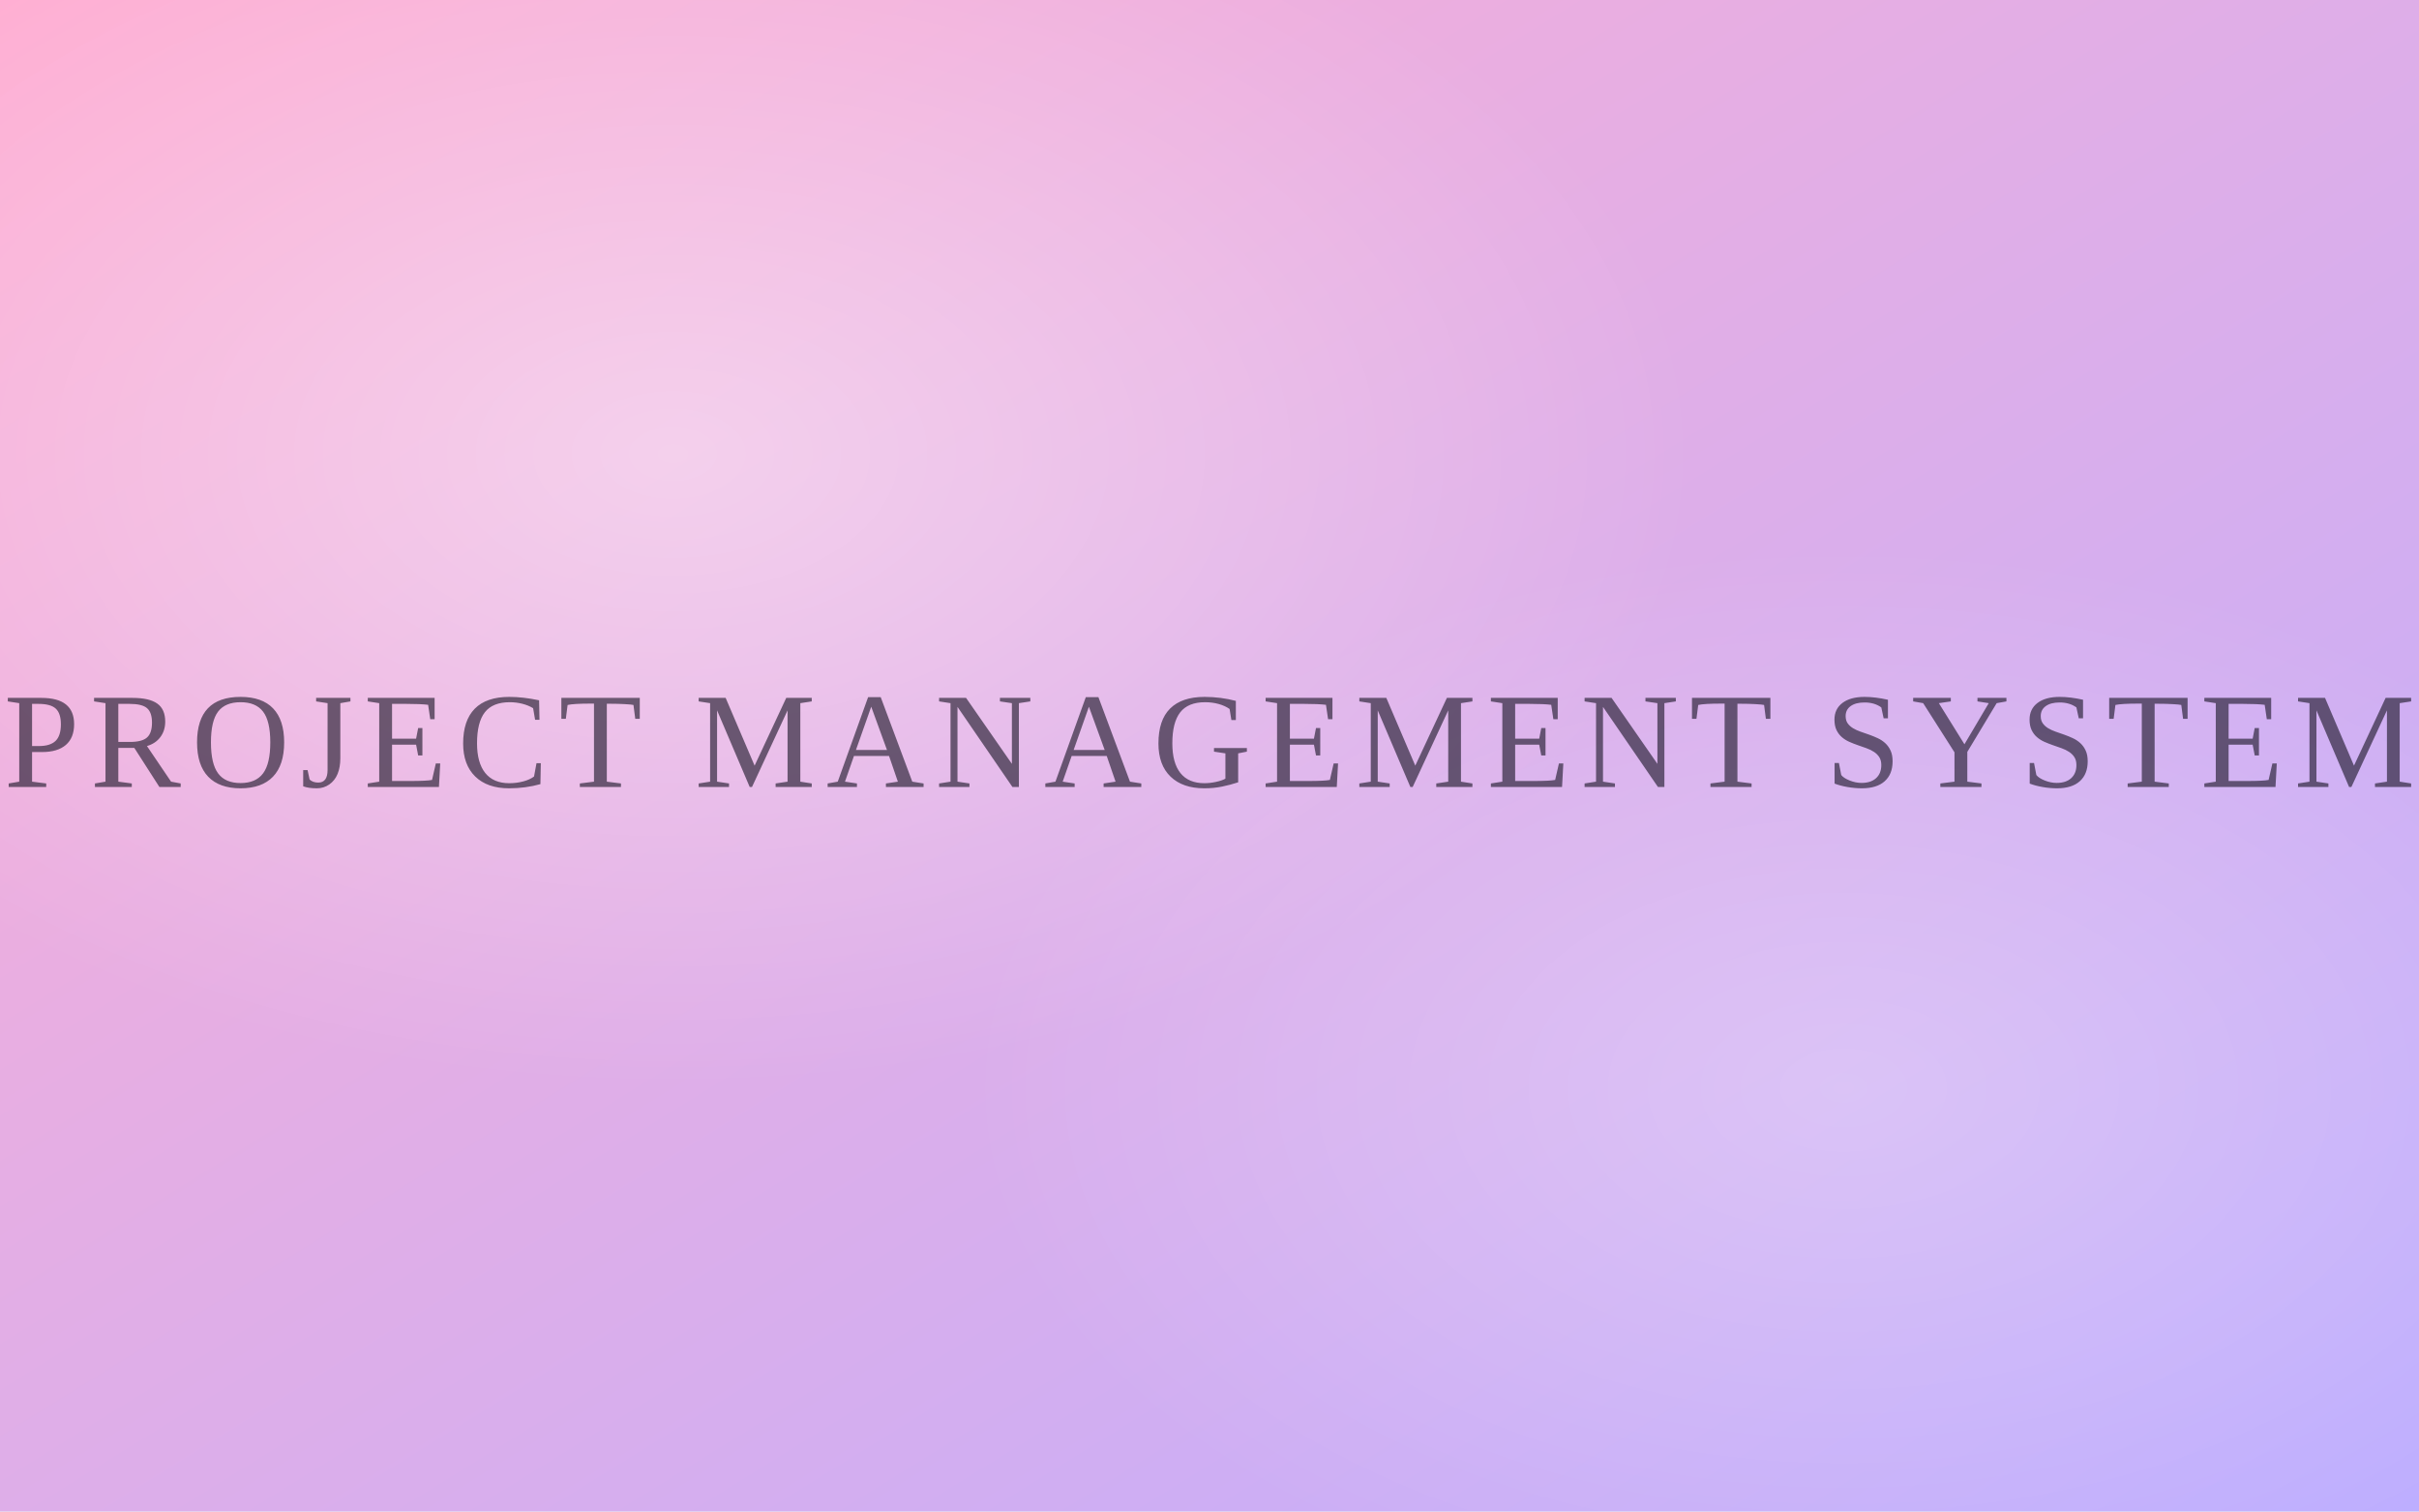
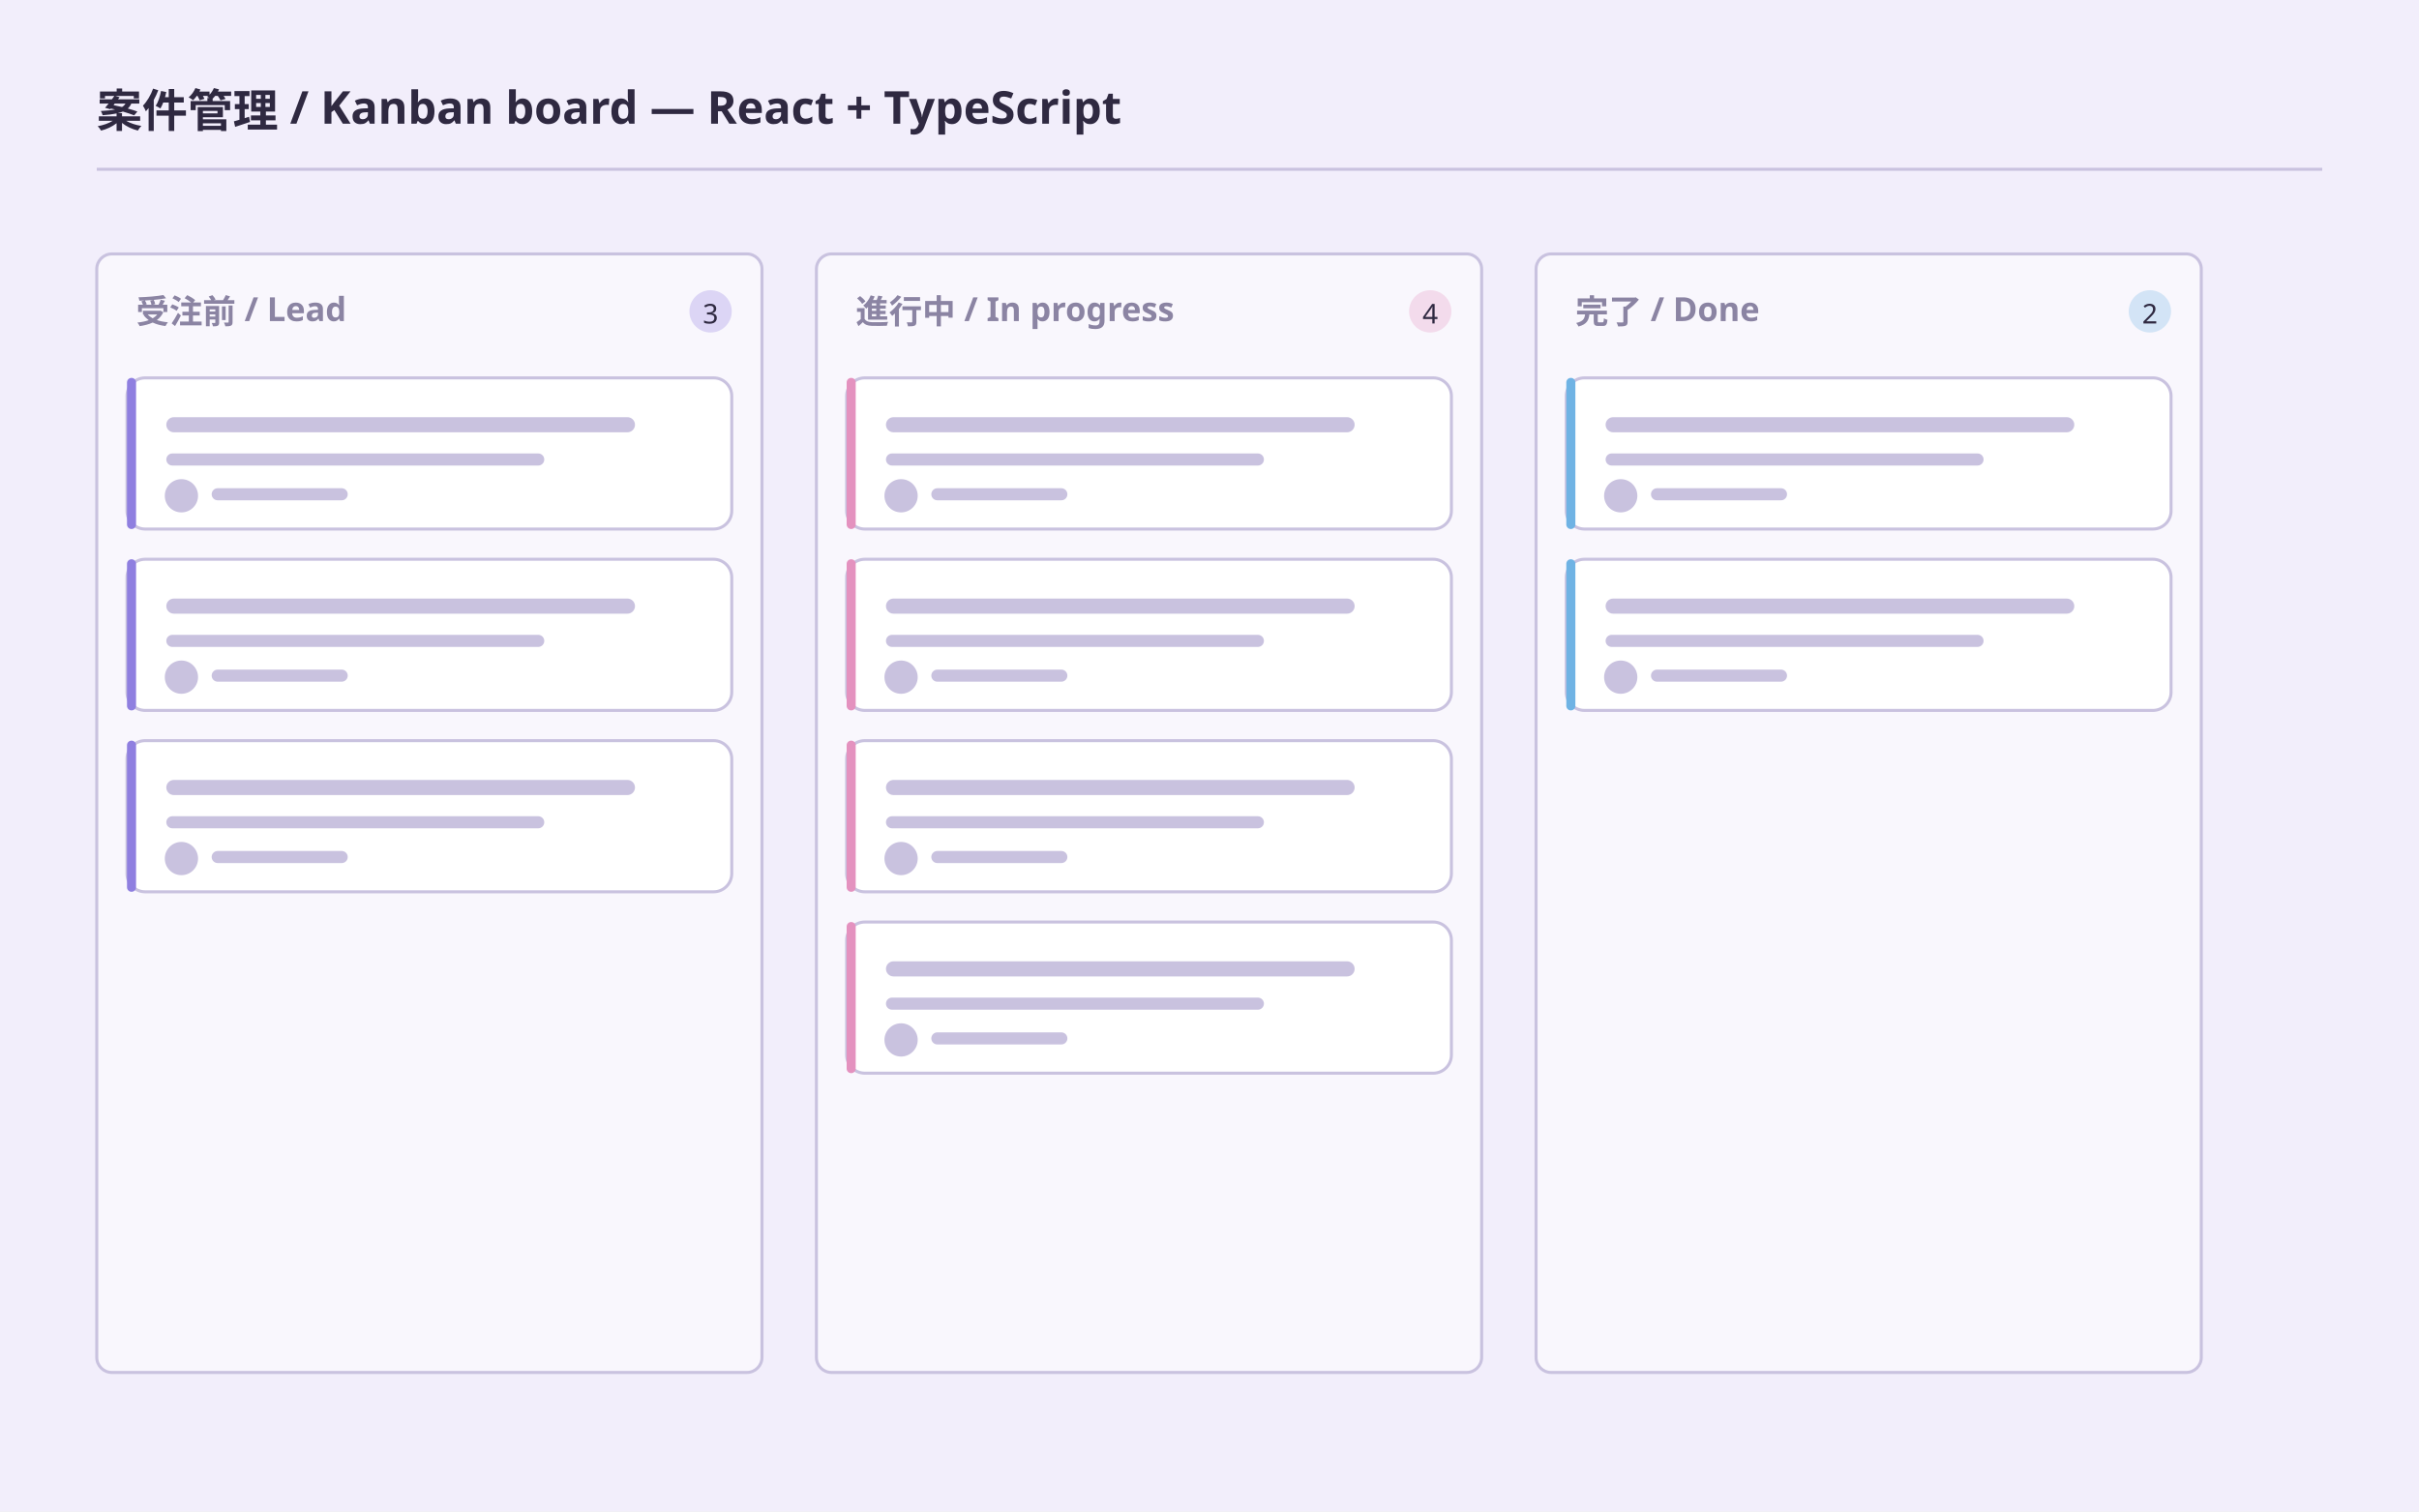
- <svg xmlns="http://www.w3.org/2000/svg" viewBox="0 0 1600 1000" width="1600" height="1000" role="img" aria-label="PROJECT MANAGEMENT SYSTEM">
+ <svg xmlns="http://www.w3.org/2000/svg" viewBox="0 0 1600 1000" width="1600" height="1000" role="img" aria-label="案件管理 / Kanban board — React + TypeScript">
  <defs>
-     <linearGradient id="g" x1="0" y1="0" x2="1" y2="1">
-       <stop offset="0%" stop-color="#ffaed2" />
-       <stop offset="100%" stop-color="#bdaeff" />
-     </linearGradient>
-     <radialGradient id="h1" cx="28%" cy="30%" r="42%">
-       <stop offset="0%" stop-color="#ffffff" stop-opacity="0.42" />
-       <stop offset="100%" stop-color="#ffffff" stop-opacity="0" />
-     </radialGradient>
-     <radialGradient id="h2" cx="76%" cy="72%" r="36%">
-       <stop offset="0%" stop-color="#ffffff" stop-opacity="0.26" />
-       <stop offset="100%" stop-color="#ffffff" stop-opacity="0" />
-     </radialGradient>
+     <marker id="tip" viewBox="0 0 10 10" refX="9" refY="5" markerWidth="7" markerHeight="7" orient="auto">
+       <path d="M0 0 L10 5 L0 10 z" fill="#8b84a3" />
+     </marker>
  </defs>
-   <rect width="1600" height="1000" fill="url(#g)" />
-   <rect width="1600" height="1000" fill="url(#h1)" />
-   <rect width="1600" height="1000" fill="url(#h2)" />
-   <text x="50%" y="50%" dominant-baseline="middle" text-anchor="middle" font-family="Georgia, 'Times New Roman', serif" font-size="90" fill="#1a1526" opacity="0.62" letter-spacing="7">PROJECT MANAGEMENT SYSTEM</text>
+   <rect width="1600" height="1000" fill="#f2eefb" />
+   <text x="64" y="84" fill="#2f2941" font-family="'Segoe UI',system-ui,sans-serif" font-size="30" font-weight="600" text-anchor="start" letter-spacing="0">案件管理 / Kanban board — React + TypeScript</text>
+   <line x1="64" y1="112" x2="1536" y2="112" stroke="#c9c2df" stroke-width="2" />
+   <rect x="64" y="168" width="440" height="740" rx="10" fill="rgba(255,255,255,.55)" stroke="#c9c2df" stroke-width="2" />
+   <text x="90" y="214" fill="#8b84a3" font-family="'Segoe UI',system-ui,sans-serif" font-size="22" font-weight="600" text-anchor="start" letter-spacing="0">受注前 / Lead</text>
+   <circle cx="470" cy="206" r="14" fill="#8f7fe0" opacity="0.28" />
+   <text x="470" y="214" fill="#2f2941" font-family="'Segoe UI',system-ui,sans-serif" font-size="18" font-weight="400" text-anchor="middle" letter-spacing="0">3</text>
+   <rect x="84" y="250" width="400" height="100" rx="12" fill="#ffffff" stroke="#c9c2df" stroke-width="2" />
+   <rect x="84" y="250" width="6" height="100" rx="3" fill="#8f7fe0" />
+   <rect x="110" y="276" width="310" height="10" rx="5" fill="#c9c2df" />
+   <rect x="110" y="300" width="250" height="8" rx="4" fill="#c9c2df" />
+   <circle cx="120" cy="328" r="11" fill="#c9c2df" />
+   <rect x="140" y="323" width="90" height="8" rx="4" fill="#c9c2df" />
+   <rect x="84" y="370" width="400" height="100" rx="12" fill="#ffffff" stroke="#c9c2df" stroke-width="2" />
+   <rect x="84" y="370" width="6" height="100" rx="3" fill="#8f7fe0" />
+   <rect x="110" y="396" width="310" height="10" rx="5" fill="#c9c2df" />
+   <rect x="110" y="420" width="250" height="8" rx="4" fill="#c9c2df" />
+   <circle cx="120" cy="448" r="11" fill="#c9c2df" />
+   <rect x="140" y="443" width="90" height="8" rx="4" fill="#c9c2df" />
+   <rect x="84" y="490" width="400" height="100" rx="12" fill="#ffffff" stroke="#c9c2df" stroke-width="2" />
+   <rect x="84" y="490" width="6" height="100" rx="3" fill="#8f7fe0" />
+   <rect x="110" y="516" width="310" height="10" rx="5" fill="#c9c2df" />
+   <rect x="110" y="540" width="250" height="8" rx="4" fill="#c9c2df" />
+   <circle cx="120" cy="568" r="11" fill="#c9c2df" />
+   <rect x="140" y="563" width="90" height="8" rx="4" fill="#c9c2df" />
+   <rect x="540" y="168" width="440" height="740" rx="10" fill="rgba(255,255,255,.55)" stroke="#c9c2df" stroke-width="2" />
+   <text x="566" y="214" fill="#8b84a3" font-family="'Segoe UI',system-ui,sans-serif" font-size="22" font-weight="600" text-anchor="start" letter-spacing="0">進行中 / In progress</text>
+   <circle cx="946" cy="206" r="14" fill="#e492bf" opacity="0.28" />
+   <text x="946" y="214" fill="#2f2941" font-family="'Segoe UI',system-ui,sans-serif" font-size="18" font-weight="400" text-anchor="middle" letter-spacing="0">4</text>
+   <rect x="560" y="250" width="400" height="100" rx="12" fill="#ffffff" stroke="#c9c2df" stroke-width="2" />
+   <rect x="560" y="250" width="6" height="100" rx="3" fill="#e492bf" />
+   <rect x="586" y="276" width="310" height="10" rx="5" fill="#c9c2df" />
+   <rect x="586" y="300" width="250" height="8" rx="4" fill="#c9c2df" />
+   <circle cx="596" cy="328" r="11" fill="#c9c2df" />
+   <rect x="616" y="323" width="90" height="8" rx="4" fill="#c9c2df" />
+   <rect x="560" y="370" width="400" height="100" rx="12" fill="#ffffff" stroke="#c9c2df" stroke-width="2" />
+   <rect x="560" y="370" width="6" height="100" rx="3" fill="#e492bf" />
+   <rect x="586" y="396" width="310" height="10" rx="5" fill="#c9c2df" />
+   <rect x="586" y="420" width="250" height="8" rx="4" fill="#c9c2df" />
+   <circle cx="596" cy="448" r="11" fill="#c9c2df" />
+   <rect x="616" y="443" width="90" height="8" rx="4" fill="#c9c2df" />
+   <rect x="560" y="490" width="400" height="100" rx="12" fill="#ffffff" stroke="#c9c2df" stroke-width="2" />
+   <rect x="560" y="490" width="6" height="100" rx="3" fill="#e492bf" />
+   <rect x="586" y="516" width="310" height="10" rx="5" fill="#c9c2df" />
+   <rect x="586" y="540" width="250" height="8" rx="4" fill="#c9c2df" />
+   <circle cx="596" cy="568" r="11" fill="#c9c2df" />
+   <rect x="616" y="563" width="90" height="8" rx="4" fill="#c9c2df" />
+   <rect x="560" y="610" width="400" height="100" rx="12" fill="#ffffff" stroke="#c9c2df" stroke-width="2" />
+   <rect x="560" y="610" width="6" height="100" rx="3" fill="#e492bf" />
+   <rect x="586" y="636" width="310" height="10" rx="5" fill="#c9c2df" />
+   <rect x="586" y="660" width="250" height="8" rx="4" fill="#c9c2df" />
+   <circle cx="596" cy="688" r="11" fill="#c9c2df" />
+   <rect x="616" y="683" width="90" height="8" rx="4" fill="#c9c2df" />
+   <rect x="1016" y="168" width="440" height="740" rx="10" fill="rgba(255,255,255,.55)" stroke="#c9c2df" stroke-width="2" />
+   <text x="1042" y="214" fill="#8b84a3" font-family="'Segoe UI',system-ui,sans-serif" font-size="22" font-weight="600" text-anchor="start" letter-spacing="0">完了 / Done</text>
+   <circle cx="1422" cy="206" r="14" fill="#6fb3e4" opacity="0.28" />
+   <text x="1422" y="214" fill="#2f2941" font-family="'Segoe UI',system-ui,sans-serif" font-size="18" font-weight="400" text-anchor="middle" letter-spacing="0">2</text>
+   <rect x="1036" y="250" width="400" height="100" rx="12" fill="#ffffff" stroke="#c9c2df" stroke-width="2" />
+   <rect x="1036" y="250" width="6" height="100" rx="3" fill="#6fb3e4" />
+   <rect x="1062" y="276" width="310" height="10" rx="5" fill="#c9c2df" />
+   <rect x="1062" y="300" width="250" height="8" rx="4" fill="#c9c2df" />
+   <circle cx="1072" cy="328" r="11" fill="#c9c2df" />
+   <rect x="1092" y="323" width="90" height="8" rx="4" fill="#c9c2df" />
+   <rect x="1036" y="370" width="400" height="100" rx="12" fill="#ffffff" stroke="#c9c2df" stroke-width="2" />
+   <rect x="1036" y="370" width="6" height="100" rx="3" fill="#6fb3e4" />
+   <rect x="1062" y="396" width="310" height="10" rx="5" fill="#c9c2df" />
+   <rect x="1062" y="420" width="250" height="8" rx="4" fill="#c9c2df" />
+   <circle cx="1072" cy="448" r="11" fill="#c9c2df" />
+   <rect x="1092" y="443" width="90" height="8" rx="4" fill="#c9c2df" />
</svg>
